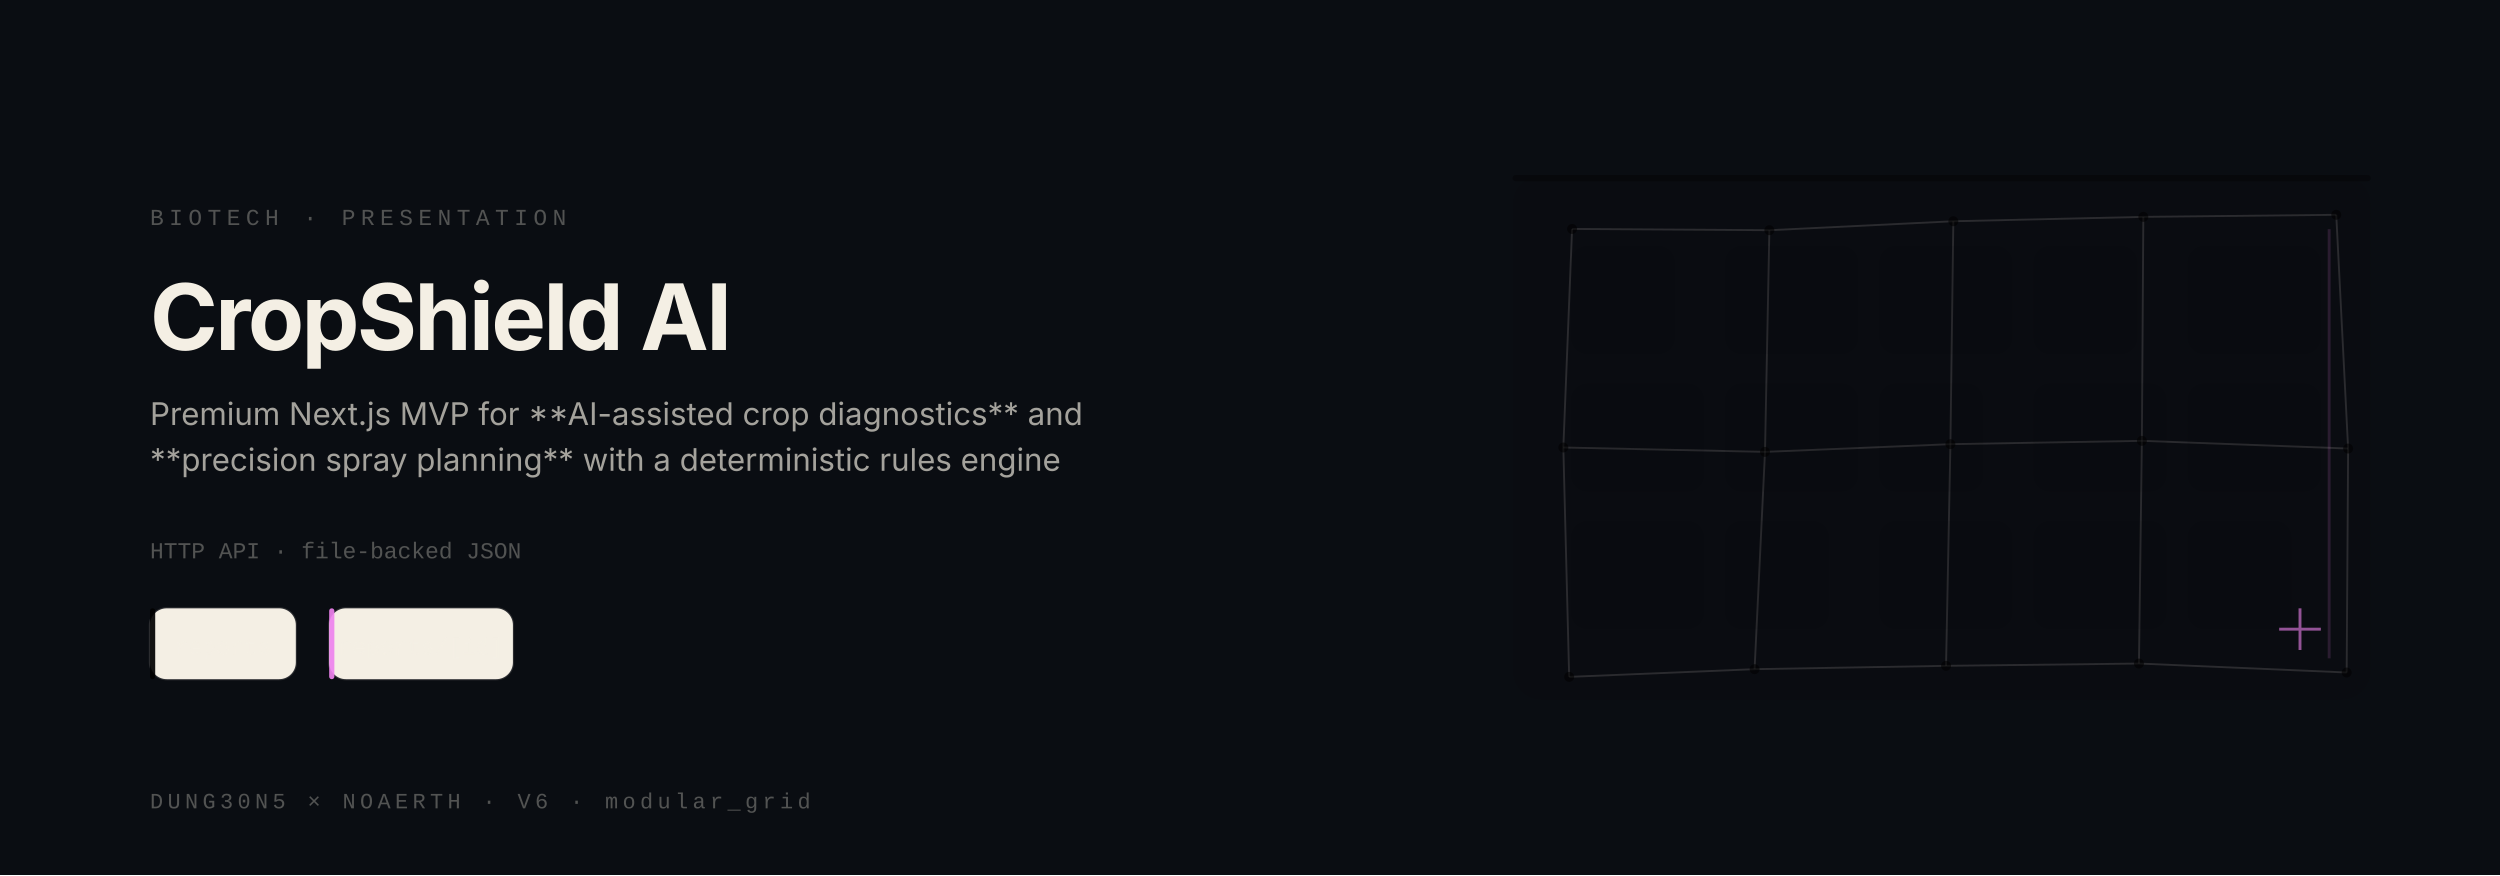
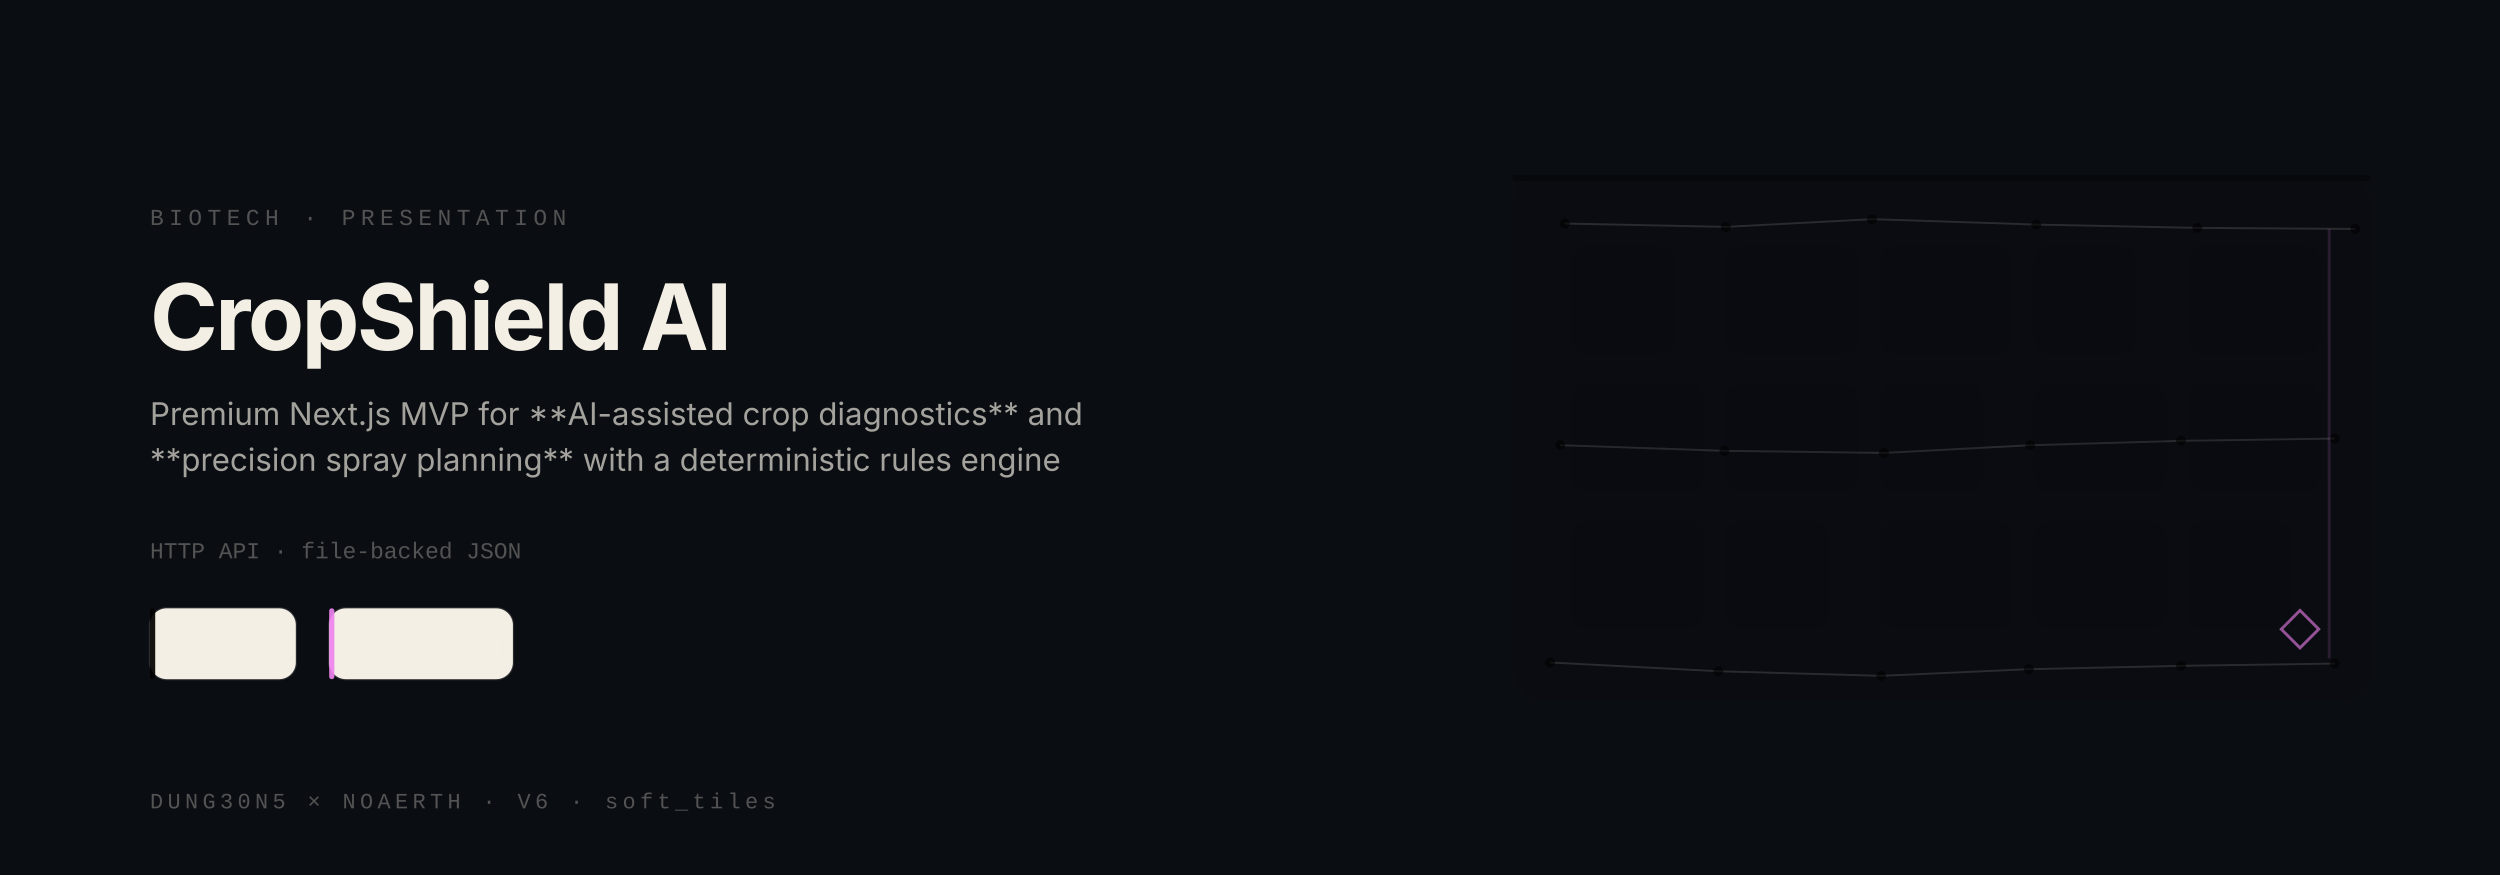
<svg xmlns="http://www.w3.org/2000/svg" viewBox="0 0 1200 420" width="1200" height="420" role="img" aria-label="CropShield AI: a composed grid assembles and a sweep resolves it">
  <rect width="1200" height="420" fill="#0a0d12" />
  <text x="72" y="108" font-family="ui-monospace, SFMono-Regular, Menlo, Monaco, Consolas, 'Liberation Mono', monospace" font-size="11" letter-spacing="2.6" fill="#f4efe44f">BIOTECH · PRESENTATION</text>
  <text x="72" y="168" font-family="-apple-system, BlinkMacSystemFont, 'Segoe UI', Inter, Helvetica, Arial, sans-serif" font-size="44" font-weight="660" letter-spacing="-1.2" fill="#f4efe4">CropShield AI</text>
  <text x="72" y="204" font-family="-apple-system, BlinkMacSystemFont, 'Segoe UI', Inter, Helvetica, Arial, sans-serif" font-size="15" fill="#f4efe4a8">Premium Next.js MVP for **AI-assisted crop diagnostics** and</text>
  <text x="72" y="226" font-family="-apple-system, BlinkMacSystemFont, 'Segoe UI', Inter, Helvetica, Arial, sans-serif" font-size="15" fill="#f4efe4a8">**precision spray planning** with a deterministic rules engine</text>
  <text x="72" y="268" font-family="ui-monospace, SFMono-Regular, Menlo, Monaco, Consolas, 'Liberation Mono', monospace" font-size="11" fill="#f4efe44f">HTTP API · file-backed JSON</text>
  <rect x="72.0" y="292.0" width="70.0" height="34.0" rx="8" fill="#f4efe4" stroke="#f4efe424" stroke-width="1.1" />
  <rect x="72.0" y="292.0" width="2.5" height="34.0" rx="1.2" fill="mint" opacity="0.92" />
  <text x="107.0" y="314" font-family="ui-monospace, SFMono-Regular, Menlo, Monaco, Consolas, 'Liberation Mono', monospace" font-size="11" fill="#f4efe4" fill-opacity="0.82" text-anchor="middle">reports</text>
  <rect x="158.0" y="292.0" width="88.2" height="34.0" rx="8" fill="#f4efe4" stroke="#f4efe424" stroke-width="1.1" />
  <rect x="158.0" y="292.0" width="2.5" height="34.0" rx="1.2" fill="violet" opacity="0.92" />
  <text x="202.1" y="314" font-family="ui-monospace, SFMono-Regular, Menlo, Monaco, Consolas, 'Liberation Mono', monospace" font-size="11" fill="#f4efe4" fill-opacity="0.82" text-anchor="middle">reports/[id]</text>
  <rect x="726.0" y="84.0" width="412.0" height="252.0" rx="14" fill="mint" fill-opacity="0.04" />
  <rect x="729.0" y="87.0" width="406.0" height="246.0" rx="12" fill="none" stroke="mint" stroke-width="1" stroke-opacity="0.18" />
-   <line x1="754.6" y1="109.9" x2="849.3" y2="110.5" stroke="#f4efe424" stroke-width="0.9" />
-   <line x1="754.6" y1="109.9" x2="750.4" y2="214.8" stroke="#f4efe424" stroke-width="0.9" />
-   <line x1="849.3" y1="110.5" x2="937.6" y2="106.2" stroke="#f4efe424" stroke-width="0.9" />
-   <line x1="849.3" y1="110.5" x2="847.2" y2="216.9" stroke="#f4efe424" stroke-width="0.9" />
-   <line x1="937.6" y1="106.2" x2="1028.8" y2="104.1" stroke="#f4efe424" stroke-width="0.9" />
-   <line x1="937.6" y1="106.2" x2="936.2" y2="213.2" stroke="#f4efe424" stroke-width="0.9" />
-   <line x1="1028.8" y1="104.1" x2="1121.4" y2="103.1" stroke="#f4efe424" stroke-width="0.9" />
-   <line x1="1028.8" y1="104.1" x2="1028.1" y2="211.6" stroke="#f4efe424" stroke-width="0.9" />
-   <line x1="1121.4" y1="103.1" x2="1127.1" y2="215.3" stroke="#f4efe424" stroke-width="0.9" />
-   <line x1="750.4" y1="214.8" x2="847.2" y2="216.9" stroke="#f4efe424" stroke-width="0.9" />
-   <line x1="750.4" y1="214.8" x2="753.2" y2="324.9" stroke="#f4efe424" stroke-width="0.9" />
-   <line x1="847.2" y1="216.9" x2="936.2" y2="213.2" stroke="#f4efe424" stroke-width="0.9" />
-   <line x1="847.2" y1="216.9" x2="842.2" y2="321.2" stroke="#f4efe424" stroke-width="0.9" />
-   <line x1="936.2" y1="213.2" x2="1028.1" y2="211.6" stroke="#f4efe424" stroke-width="0.9" />
-   <line x1="936.2" y1="213.2" x2="934.1" y2="319.6" stroke="#f4efe424" stroke-width="0.9" />
-   <line x1="1028.1" y1="211.6" x2="1127.1" y2="215.3" stroke="#f4efe424" stroke-width="0.9" />
-   <line x1="1028.1" y1="211.6" x2="1026.7" y2="318.5" stroke="#f4efe424" stroke-width="0.9" />
-   <line x1="1127.1" y1="215.3" x2="1126.4" y2="322.8" stroke="#f4efe424" stroke-width="0.9" />
-   <line x1="753.2" y1="324.9" x2="842.2" y2="321.2" stroke="#f4efe424" stroke-width="0.9" />
-   <line x1="842.2" y1="321.2" x2="934.1" y2="319.6" stroke="#f4efe424" stroke-width="0.9" />
-   <line x1="934.1" y1="319.6" x2="1026.7" y2="318.5" stroke="#f4efe424" stroke-width="0.9" />
-   <line x1="1026.7" y1="318.5" x2="1126.4" y2="322.8" stroke="#f4efe424" stroke-width="0.9" />
-   <circle cx="754.6" cy="109.9" r="2.4" fill="mint" opacity="0.55" />
-   <circle cx="849.3" cy="110.5" r="2.4" fill="mint" opacity="0.55" />
-   <circle cx="937.6" cy="106.2" r="2.4" fill="mint" opacity="0.55" />
-   <circle cx="1028.8" cy="104.1" r="2.4" fill="mint" opacity="0.55" />
-   <circle cx="1121.4" cy="103.1" r="2.4" fill="mint" opacity="0.55" />
-   <circle cx="750.4" cy="214.8" r="2.4" fill="mint" opacity="0.55" />
-   <circle cx="847.2" cy="216.9" r="2.4" fill="mint" opacity="0.55" />
-   <circle cx="936.2" cy="213.2" r="2.4" fill="mint" opacity="0.55" />
-   <circle cx="1028.1" cy="211.6" r="2.4" fill="mint" opacity="0.55" />
-   <circle cx="1127.1" cy="215.3" r="2.4" fill="mint" opacity="0.55" />
-   <circle cx="753.2" cy="324.9" r="2.4" fill="mint" opacity="0.55" />
-   <circle cx="842.2" cy="321.2" r="2.4" fill="mint" opacity="0.55" />
-   <circle cx="934.1" cy="319.6" r="2.4" fill="mint" opacity="0.55" />
-   <circle cx="1026.7" cy="318.5" r="2.4" fill="mint" opacity="0.55" />
-   <circle cx="1126.4" cy="322.8" r="2.4" fill="mint" opacity="0.55" />
+   <line x1="751.1" y1="107.3" x2="828.4" y2="108.9" stroke="#f4efe424" stroke-width="0.9" />
+   <line x1="828.4" y1="108.9" x2="898.6" y2="105.2" stroke="#f4efe424" stroke-width="0.9" />
+   <line x1="898.6" y1="105.2" x2="977.4" y2="107.8" stroke="#f4efe424" stroke-width="0.9" />
+   <line x1="977.4" y1="107.8" x2="1054.7" y2="109.4" stroke="#f4efe424" stroke-width="0.9" />
+   <line x1="1054.7" y1="109.4" x2="1130.6" y2="109.9" stroke="#f4efe424" stroke-width="0.9" />
+   <line x1="748.9" y1="213.7" x2="827.7" y2="216.4" stroke="#f4efe424" stroke-width="0.9" />
+   <line x1="827.7" y1="216.4" x2="904.3" y2="217.4" stroke="#f4efe424" stroke-width="0.9" />
+   <line x1="904.3" y1="217.4" x2="974.5" y2="213.7" stroke="#f4efe424" stroke-width="0.9" />
+   <line x1="974.5" y1="213.7" x2="1046.9" y2="211.6" stroke="#f4efe424" stroke-width="0.9" />
+   <line x1="1046.9" y1="211.6" x2="1120.7" y2="210.5" stroke="#f4efe424" stroke-width="0.9" />
+   <line x1="744.0" y1="318.0" x2="824.8" y2="322.2" stroke="#f4efe424" stroke-width="0.9" />
+   <line x1="824.8" y1="322.2" x2="902.9" y2="324.4" stroke="#f4efe424" stroke-width="0.9" />
+   <line x1="902.9" y1="324.4" x2="973.8" y2="321.2" stroke="#f4efe424" stroke-width="0.9" />
+   <line x1="973.8" y1="321.2" x2="1046.9" y2="319.6" stroke="#f4efe424" stroke-width="0.9" />
+   <line x1="1046.9" y1="319.6" x2="1120.7" y2="318.5" stroke="#f4efe424" stroke-width="0.9" />
+   <circle cx="751.1" cy="107.3" r="2.4" fill="mint" opacity="0.55" />
+   <circle cx="828.4" cy="108.9" r="2.4" fill="mint" opacity="0.55" />
+   <circle cx="898.6" cy="105.2" r="2.4" fill="mint" opacity="0.55" />
+   <circle cx="977.4" cy="107.8" r="2.4" fill="mint" opacity="0.55" />
+   <circle cx="1054.7" cy="109.4" r="2.4" fill="mint" opacity="0.55" />
+   <circle cx="1130.6" cy="109.9" r="2.4" fill="mint" opacity="0.55" />
+   <circle cx="748.9" cy="213.7" r="2.4" fill="mint" opacity="0.55" />
+   <circle cx="827.7" cy="216.4" r="2.4" fill="mint" opacity="0.55" />
+   <circle cx="904.3" cy="217.4" r="2.4" fill="mint" opacity="0.55" />
+   <circle cx="974.5" cy="213.7" r="2.4" fill="mint" opacity="0.55" />
+   <circle cx="1046.9" cy="211.6" r="2.4" fill="mint" opacity="0.55" />
+   <circle cx="1120.7" cy="210.5" r="2.4" fill="mint" opacity="0.55" />
+   <circle cx="744.0" cy="318.0" r="2.4" fill="mint" opacity="0.55" />
+   <circle cx="824.8" cy="322.2" r="2.4" fill="mint" opacity="0.55" />
+   <circle cx="902.9" cy="324.4" r="2.4" fill="mint" opacity="0.55" />
+   <circle cx="973.8" cy="321.2" r="2.4" fill="mint" opacity="0.55" />
+   <circle cx="1046.9" cy="319.6" r="2.4" fill="mint" opacity="0.55" />
+   <circle cx="1120.7" cy="318.5" r="2.4" fill="mint" opacity="0.55" />
  <rect x="726.0" y="84.0" width="412.0" height="3" rx="1.5" fill="mint" opacity="0.35" />
-   <path d="M1094.0 302.0 h20 M1104.0 292.0 v20" stroke="violet" stroke-width="1.4" opacity="0.6" />
+   <path d="M1095.0 302.0 l9 -9 l9 9 l-9 9 z" fill="none" stroke="violet" stroke-width="1.4" opacity="0.6" />
  <rect x="754" y="118" width="50" height="52" rx="8" fill="mint" fill-opacity="0.08" stroke="mint" stroke-width="1" stroke-opacity="0.4" opacity="0.85" />
  <rect x="828" y="118" width="64" height="52" rx="8" fill="mint" fill-opacity="0.08" stroke="mint" stroke-width="1" stroke-opacity="0.4" opacity="0.85" />
  <rect x="902" y="118" width="64" height="52" rx="8" fill="mint" fill-opacity="0.08" stroke="mint" stroke-width="1" stroke-opacity="0.4" opacity="0.85" />
  <rect x="976" y="118" width="50" height="52" rx="8" fill="mint" fill-opacity="0.08" stroke="mint" stroke-width="1" stroke-opacity="0.4" opacity="0.85" />
  <rect x="1050" y="118" width="64" height="52" rx="8" fill="mint" fill-opacity="0.08" stroke="mint" stroke-width="1" stroke-opacity="0.4" opacity="0.85" />
  <rect x="754" y="184" width="64" height="52" rx="8" fill="mint" fill-opacity="0.08" stroke="mint" stroke-width="1" stroke-opacity="0.4" opacity="0.85" />
  <rect x="828" y="184" width="64" height="52" rx="8" fill="mint" fill-opacity="0.08" stroke="mint" stroke-width="1" stroke-opacity="0.4" opacity="0.85" />
  <rect x="902" y="184" width="50" height="52" rx="8" fill="mint" fill-opacity="0.08" stroke="mint" stroke-width="1" stroke-opacity="0.4" opacity="0.85" />
  <rect x="976" y="184" width="64" height="52" rx="8" fill="mint" fill-opacity="0.08" stroke="mint" stroke-width="1" stroke-opacity="0.4" opacity="0.85" />
  <rect x="1050" y="184" width="64" height="52" rx="8" fill="mint" fill-opacity="0.08" stroke="mint" stroke-width="1" stroke-opacity="0.4" opacity="0.85" />
  <rect x="754" y="250" width="64" height="52" rx="8" fill="mint" fill-opacity="0.08" stroke="mint" stroke-width="1" stroke-opacity="0.4" opacity="0.85" />
  <rect x="828" y="250" width="50" height="52" rx="8" fill="mint" fill-opacity="0.08" stroke="mint" stroke-width="1" stroke-opacity="0.4" opacity="0.85" />
  <rect x="902" y="250" width="64" height="52" rx="8" fill="mint" fill-opacity="0.08" stroke="mint" stroke-width="1" stroke-opacity="0.4" opacity="0.85" />
  <rect x="976" y="250" width="64" height="52" rx="8" fill="mint" fill-opacity="0.08" stroke="mint" stroke-width="1" stroke-opacity="0.4" opacity="0.85" />
  <rect x="1050" y="250" width="50" height="52" rx="8" fill="mint" fill-opacity="0.08" stroke="mint" stroke-width="1" stroke-opacity="0.4" opacity="0.85" />
  <line x1="1118" y1="110" x2="1118" y2="316" stroke="violet" stroke-width="1.4" opacity="0.14" />
-   <text x="72" y="388" font-family="ui-monospace, SFMono-Regular, Menlo, Monaco, Consolas, 'Liberation Mono', monospace" font-size="10.5" letter-spacing="2.1" fill="#f4efe44f">DUNG30N5 × NOAERTH · V6 · modular_grid</text>
+   <text x="72" y="388" font-family="ui-monospace, SFMono-Regular, Menlo, Monaco, Consolas, 'Liberation Mono', monospace" font-size="10.5" letter-spacing="2.1" fill="#f4efe44f">DUNG30N5 × NOAERTH · V6 · soft_tiles</text>
</svg>
